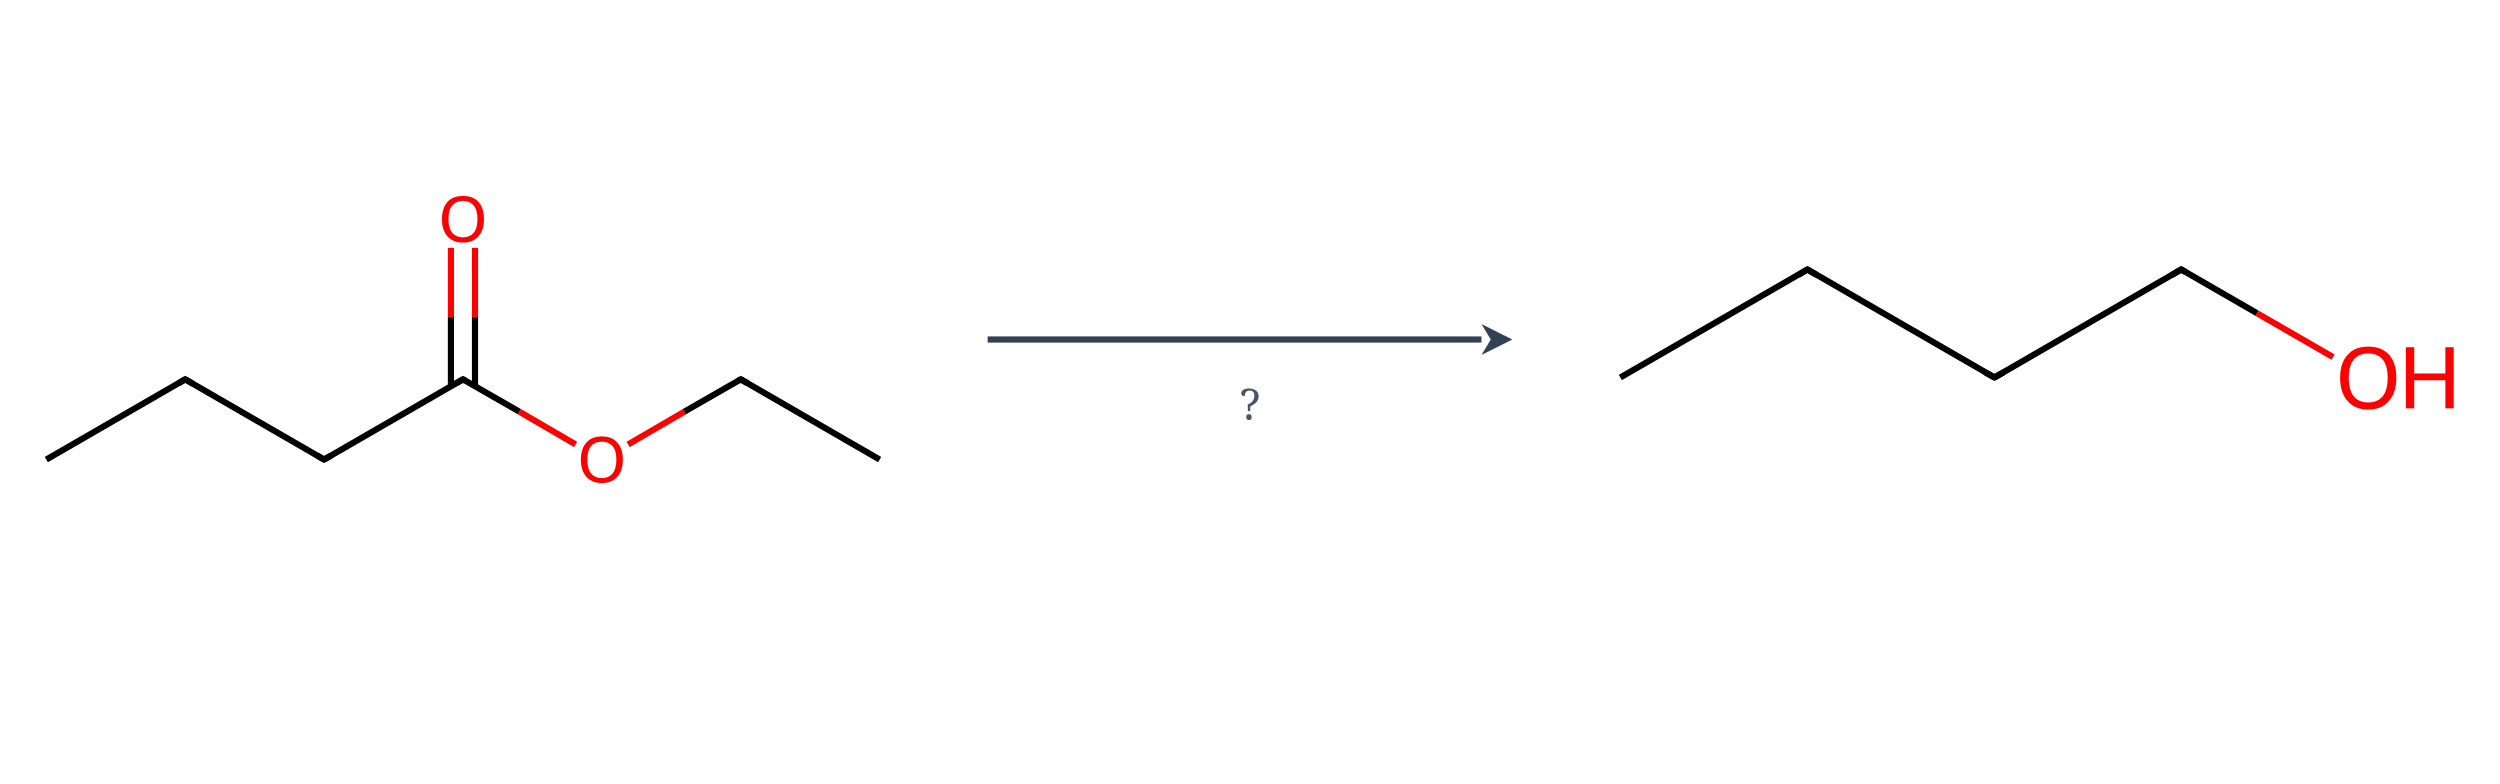
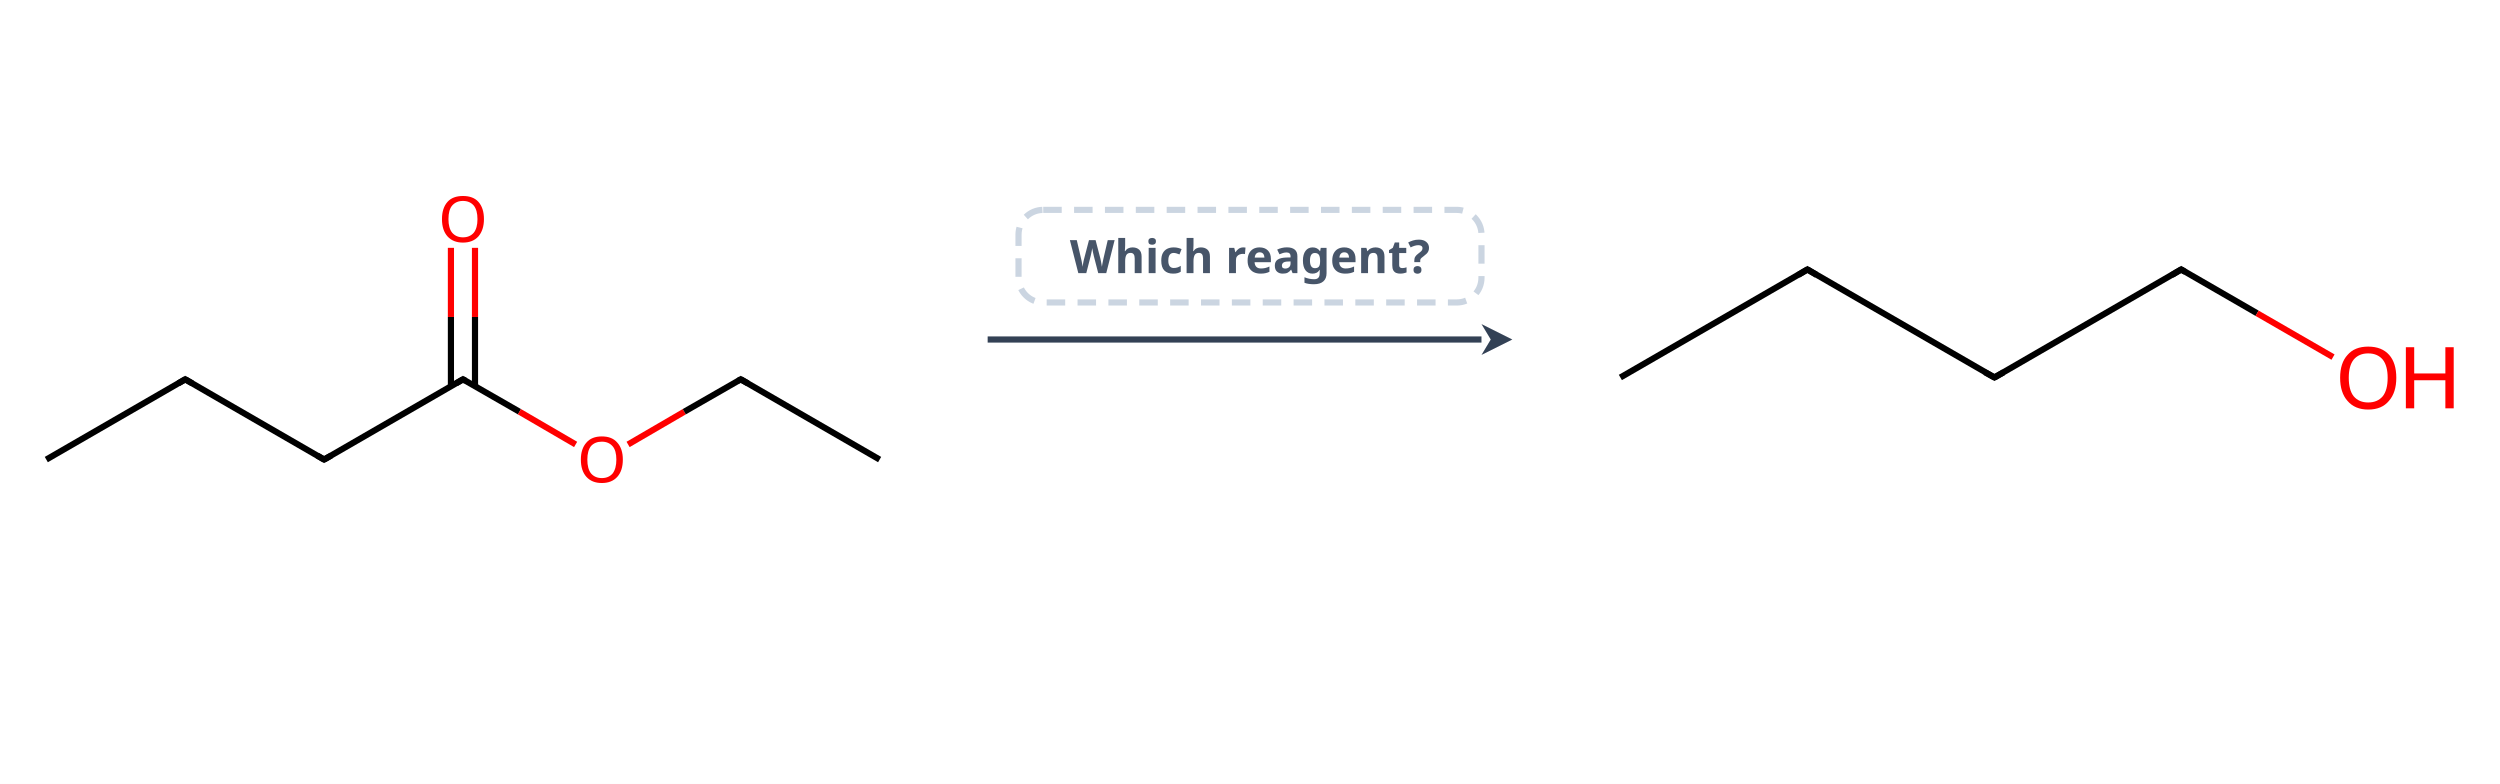
<svg xmlns="http://www.w3.org/2000/svg" width="810" height="254" viewBox="0 0 810 254">
  <rect width="810" height="254" fill="white" />
  <g>
    <path class="bond-0 atom-0 atom-1" d="M 15.0,148.9 L 60.0,122.9" style="fill:none;fill-rule:evenodd;stroke:#000000;stroke-width:2.0px;stroke-linecap:butt;stroke-linejoin:miter;stroke-opacity:1" />
    <path class="bond-1 atom-1 atom-2" d="M 60.0,122.9 L 105.0,148.9" style="fill:none;fill-rule:evenodd;stroke:#000000;stroke-width:2.0px;stroke-linecap:butt;stroke-linejoin:miter;stroke-opacity:1" />
    <path class="bond-2 atom-2 atom-3" d="M 105.0,148.9 L 150.0,122.9" style="fill:none;fill-rule:evenodd;stroke:#000000;stroke-width:2.0px;stroke-linecap:butt;stroke-linejoin:miter;stroke-opacity:1" />
    <path class="bond-3 atom-3 atom-4" d="M 153.9,125.1 L 153.9,102.7" style="fill:none;fill-rule:evenodd;stroke:#000000;stroke-width:2.0px;stroke-linecap:butt;stroke-linejoin:miter;stroke-opacity:1" />
    <path class="bond-3 atom-3 atom-4" d="M 153.9,102.7 L 153.9,80.3" style="fill:none;fill-rule:evenodd;stroke:#FF0000;stroke-width:2.0px;stroke-linecap:butt;stroke-linejoin:miter;stroke-opacity:1" />
    <path class="bond-3 atom-3 atom-4" d="M 146.1,125.1 L 146.1,102.7" style="fill:none;fill-rule:evenodd;stroke:#000000;stroke-width:2.0px;stroke-linecap:butt;stroke-linejoin:miter;stroke-opacity:1" />
    <path class="bond-3 atom-3 atom-4" d="M 146.1,102.7 L 146.1,80.3" style="fill:none;fill-rule:evenodd;stroke:#FF0000;stroke-width:2.0px;stroke-linecap:butt;stroke-linejoin:miter;stroke-opacity:1" />
    <path class="bond-4 atom-3 atom-5" d="M 150.0,122.9 L 168.3,133.4" style="fill:none;fill-rule:evenodd;stroke:#000000;stroke-width:2.0px;stroke-linecap:butt;stroke-linejoin:miter;stroke-opacity:1" />
    <path class="bond-4 atom-3 atom-5" d="M 168.3,133.4 L 186.5,144.0" style="fill:none;fill-rule:evenodd;stroke:#FF0000;stroke-width:2.0px;stroke-linecap:butt;stroke-linejoin:miter;stroke-opacity:1" />
    <path class="bond-5 atom-5 atom-6" d="M 203.5,144.0 L 221.7,133.4" style="fill:none;fill-rule:evenodd;stroke:#FF0000;stroke-width:2.0px;stroke-linecap:butt;stroke-linejoin:miter;stroke-opacity:1" />
    <path class="bond-5 atom-5 atom-6" d="M 221.7,133.4 L 240.0,122.9" style="fill:none;fill-rule:evenodd;stroke:#000000;stroke-width:2.0px;stroke-linecap:butt;stroke-linejoin:miter;stroke-opacity:1" />
    <path class="bond-6 atom-6 atom-7" d="M 240.0,122.9 L 285.0,148.9" style="fill:none;fill-rule:evenodd;stroke:#000000;stroke-width:2.0px;stroke-linecap:butt;stroke-linejoin:miter;stroke-opacity:1" />
    <path d="M 57.8,124.2 L 60.0,122.9 L 62.3,124.2" style="fill:none;stroke:#000000;stroke-width:2.0px;stroke-linecap:butt;stroke-linejoin:miter;stroke-miterlimit:10;stroke-opacity:1;" />
    <path d="M 102.8,147.6 L 105.0,148.9 L 107.3,147.6" style="fill:none;stroke:#000000;stroke-width:2.0px;stroke-linecap:butt;stroke-linejoin:miter;stroke-miterlimit:10;stroke-opacity:1;" />
    <path d="M 147.8,124.2 L 150.0,122.9 L 150.9,123.4" style="fill:none;stroke:#000000;stroke-width:2.0px;stroke-linecap:butt;stroke-linejoin:miter;stroke-miterlimit:10;stroke-opacity:1;" />
    <path d="M 239.1,123.4 L 240.0,122.9 L 242.3,124.2" style="fill:none;stroke:#000000;stroke-width:2.0px;stroke-linecap:butt;stroke-linejoin:miter;stroke-miterlimit:10;stroke-opacity:1;" />
    <path class="atom-4" d="M 143.2 71.0 Q 143.2 67.4, 145.0 65.4 Q 146.7 63.5, 150.0 63.5 Q 153.3 63.5, 155.0 65.4 Q 156.8 67.4, 156.8 71.0 Q 156.8 74.5, 155.0 76.6 Q 153.2 78.6, 150.0 78.6 Q 146.8 78.6, 145.0 76.6 Q 143.2 74.6, 143.2 71.0 M 150.0 76.9 Q 152.2 76.9, 153.5 75.4 Q 154.7 73.9, 154.7 71.0 Q 154.7 68.1, 153.5 66.6 Q 152.2 65.1, 150.0 65.1 Q 147.8 65.1, 146.5 66.6 Q 145.3 68.0, 145.3 71.0 Q 145.3 73.9, 146.5 75.4 Q 147.8 76.9, 150.0 76.9 " fill="#FF0000" />
    <path class="atom-5" d="M 188.2 148.9 Q 188.2 145.4, 190.0 143.4 Q 191.7 141.4, 195.0 141.4 Q 198.3 141.4, 200.0 143.4 Q 201.8 145.4, 201.8 148.9 Q 201.8 152.5, 200.0 154.5 Q 198.2 156.5, 195.0 156.5 Q 191.8 156.5, 190.0 154.5 Q 188.2 152.5, 188.2 148.9 M 195.0 154.9 Q 197.2 154.9, 198.5 153.4 Q 199.7 151.8, 199.7 148.9 Q 199.7 146.0, 198.5 144.6 Q 197.2 143.1, 195.0 143.1 Q 192.8 143.1, 191.5 144.5 Q 190.3 146.0, 190.3 148.9 Q 190.3 151.9, 191.5 153.4 Q 192.8 154.9, 195.0 154.9 " fill="#FF0000" />
  </g>
  <g transform="translate(510,0)">
    <path class="bond-0 atom-0 atom-1" d="M 15.0,122.3 L 75.6,87.3" style="fill:none;fill-rule:evenodd;stroke:#000000;stroke-width:2.0px;stroke-linecap:butt;stroke-linejoin:miter;stroke-opacity:1" />
    <path class="bond-1 atom-1 atom-2" d="M 75.6,87.3 L 136.2,122.3" style="fill:none;fill-rule:evenodd;stroke:#000000;stroke-width:2.0px;stroke-linecap:butt;stroke-linejoin:miter;stroke-opacity:1" />
    <path class="bond-2 atom-2 atom-3" d="M 136.2,122.3 L 196.7,87.3" style="fill:none;fill-rule:evenodd;stroke:#000000;stroke-width:2.0px;stroke-linecap:butt;stroke-linejoin:miter;stroke-opacity:1" />
    <path class="bond-3 atom-3 atom-4" d="M 196.7,87.3 L 221.3,101.5" style="fill:none;fill-rule:evenodd;stroke:#000000;stroke-width:2.0px;stroke-linecap:butt;stroke-linejoin:miter;stroke-opacity:1" />
    <path class="bond-3 atom-3 atom-4" d="M 221.3,101.5 L 245.9,115.7" style="fill:none;fill-rule:evenodd;stroke:#FF0000;stroke-width:2.0px;stroke-linecap:butt;stroke-linejoin:miter;stroke-opacity:1" />
    <path d="M 72.6,89.1 L 75.6,87.3 L 78.6,89.1" style="fill:none;stroke:#000000;stroke-width:2.0px;stroke-linecap:butt;stroke-linejoin:miter;stroke-miterlimit:10;stroke-opacity:1;" />
    <path d="M 133.1,120.6 L 136.2,122.3 L 139.2,120.6" style="fill:none;stroke:#000000;stroke-width:2.0px;stroke-linecap:butt;stroke-linejoin:miter;stroke-miterlimit:10;stroke-opacity:1;" />
    <path d="M 193.7,89.1 L 196.7,87.3 L 198.0,88.1" style="fill:none;stroke:#000000;stroke-width:2.0px;stroke-linecap:butt;stroke-linejoin:miter;stroke-miterlimit:10;stroke-opacity:1;" />
    <path class="atom-4" d="M 248.2 122.4 Q 248.2 117.6, 250.6 115.0 Q 252.9 112.3, 257.3 112.3 Q 261.7 112.3, 264.1 115.0 Q 266.4 117.6, 266.4 122.4 Q 266.4 127.2, 264.0 129.9 Q 261.7 132.7, 257.3 132.7 Q 253.0 132.7, 250.6 129.9 Q 248.2 127.2, 248.2 122.4 M 257.3 130.4 Q 260.3 130.4, 262.0 128.4 Q 263.6 126.4, 263.6 122.4 Q 263.6 118.5, 262.0 116.5 Q 260.3 114.5, 257.3 114.5 Q 254.3 114.5, 252.6 116.5 Q 251.0 118.5, 251.0 122.4 Q 251.0 126.4, 252.6 128.4 Q 254.3 130.4, 257.3 130.4 " fill="#FF0000" />
    <path class="atom-4" d="M 269.5 112.5 L 272.2 112.5 L 272.2 121.0 L 282.3 121.0 L 282.3 112.5 L 285.0 112.5 L 285.0 132.3 L 282.3 132.3 L 282.3 123.2 L 272.2 123.2 L 272.2 132.3 L 269.5 132.3 L 269.5 112.5 " fill="#FF0000" />
  </g>
  <line x1="320" y1="110.0" x2="480" y2="110.0" stroke="#334155" stroke-width="2" />
  <path d="M480,105.0 L490,110.0 L480,115.0 L483,110.0 Z" fill="#334155" />
-   <text x="405.0" y="136.0" text-anchor="middle" font-family="Georgia, serif" font-size="14" fill="#475569">?</text>
+   <rect x="330.0" y="68.0" width="150" height="30" rx="8" fill="white" stroke="#cbd5e1" stroke-width="2" stroke-dasharray="6 4" />
+   <text x="405.0" y="88.5" text-anchor="middle" font-family="Nunito, ui-rounded, system-ui, Segoe UI, sans-serif" font-size="15" font-weight="800" fill="#475569">Which reagent?</text>
</svg>
